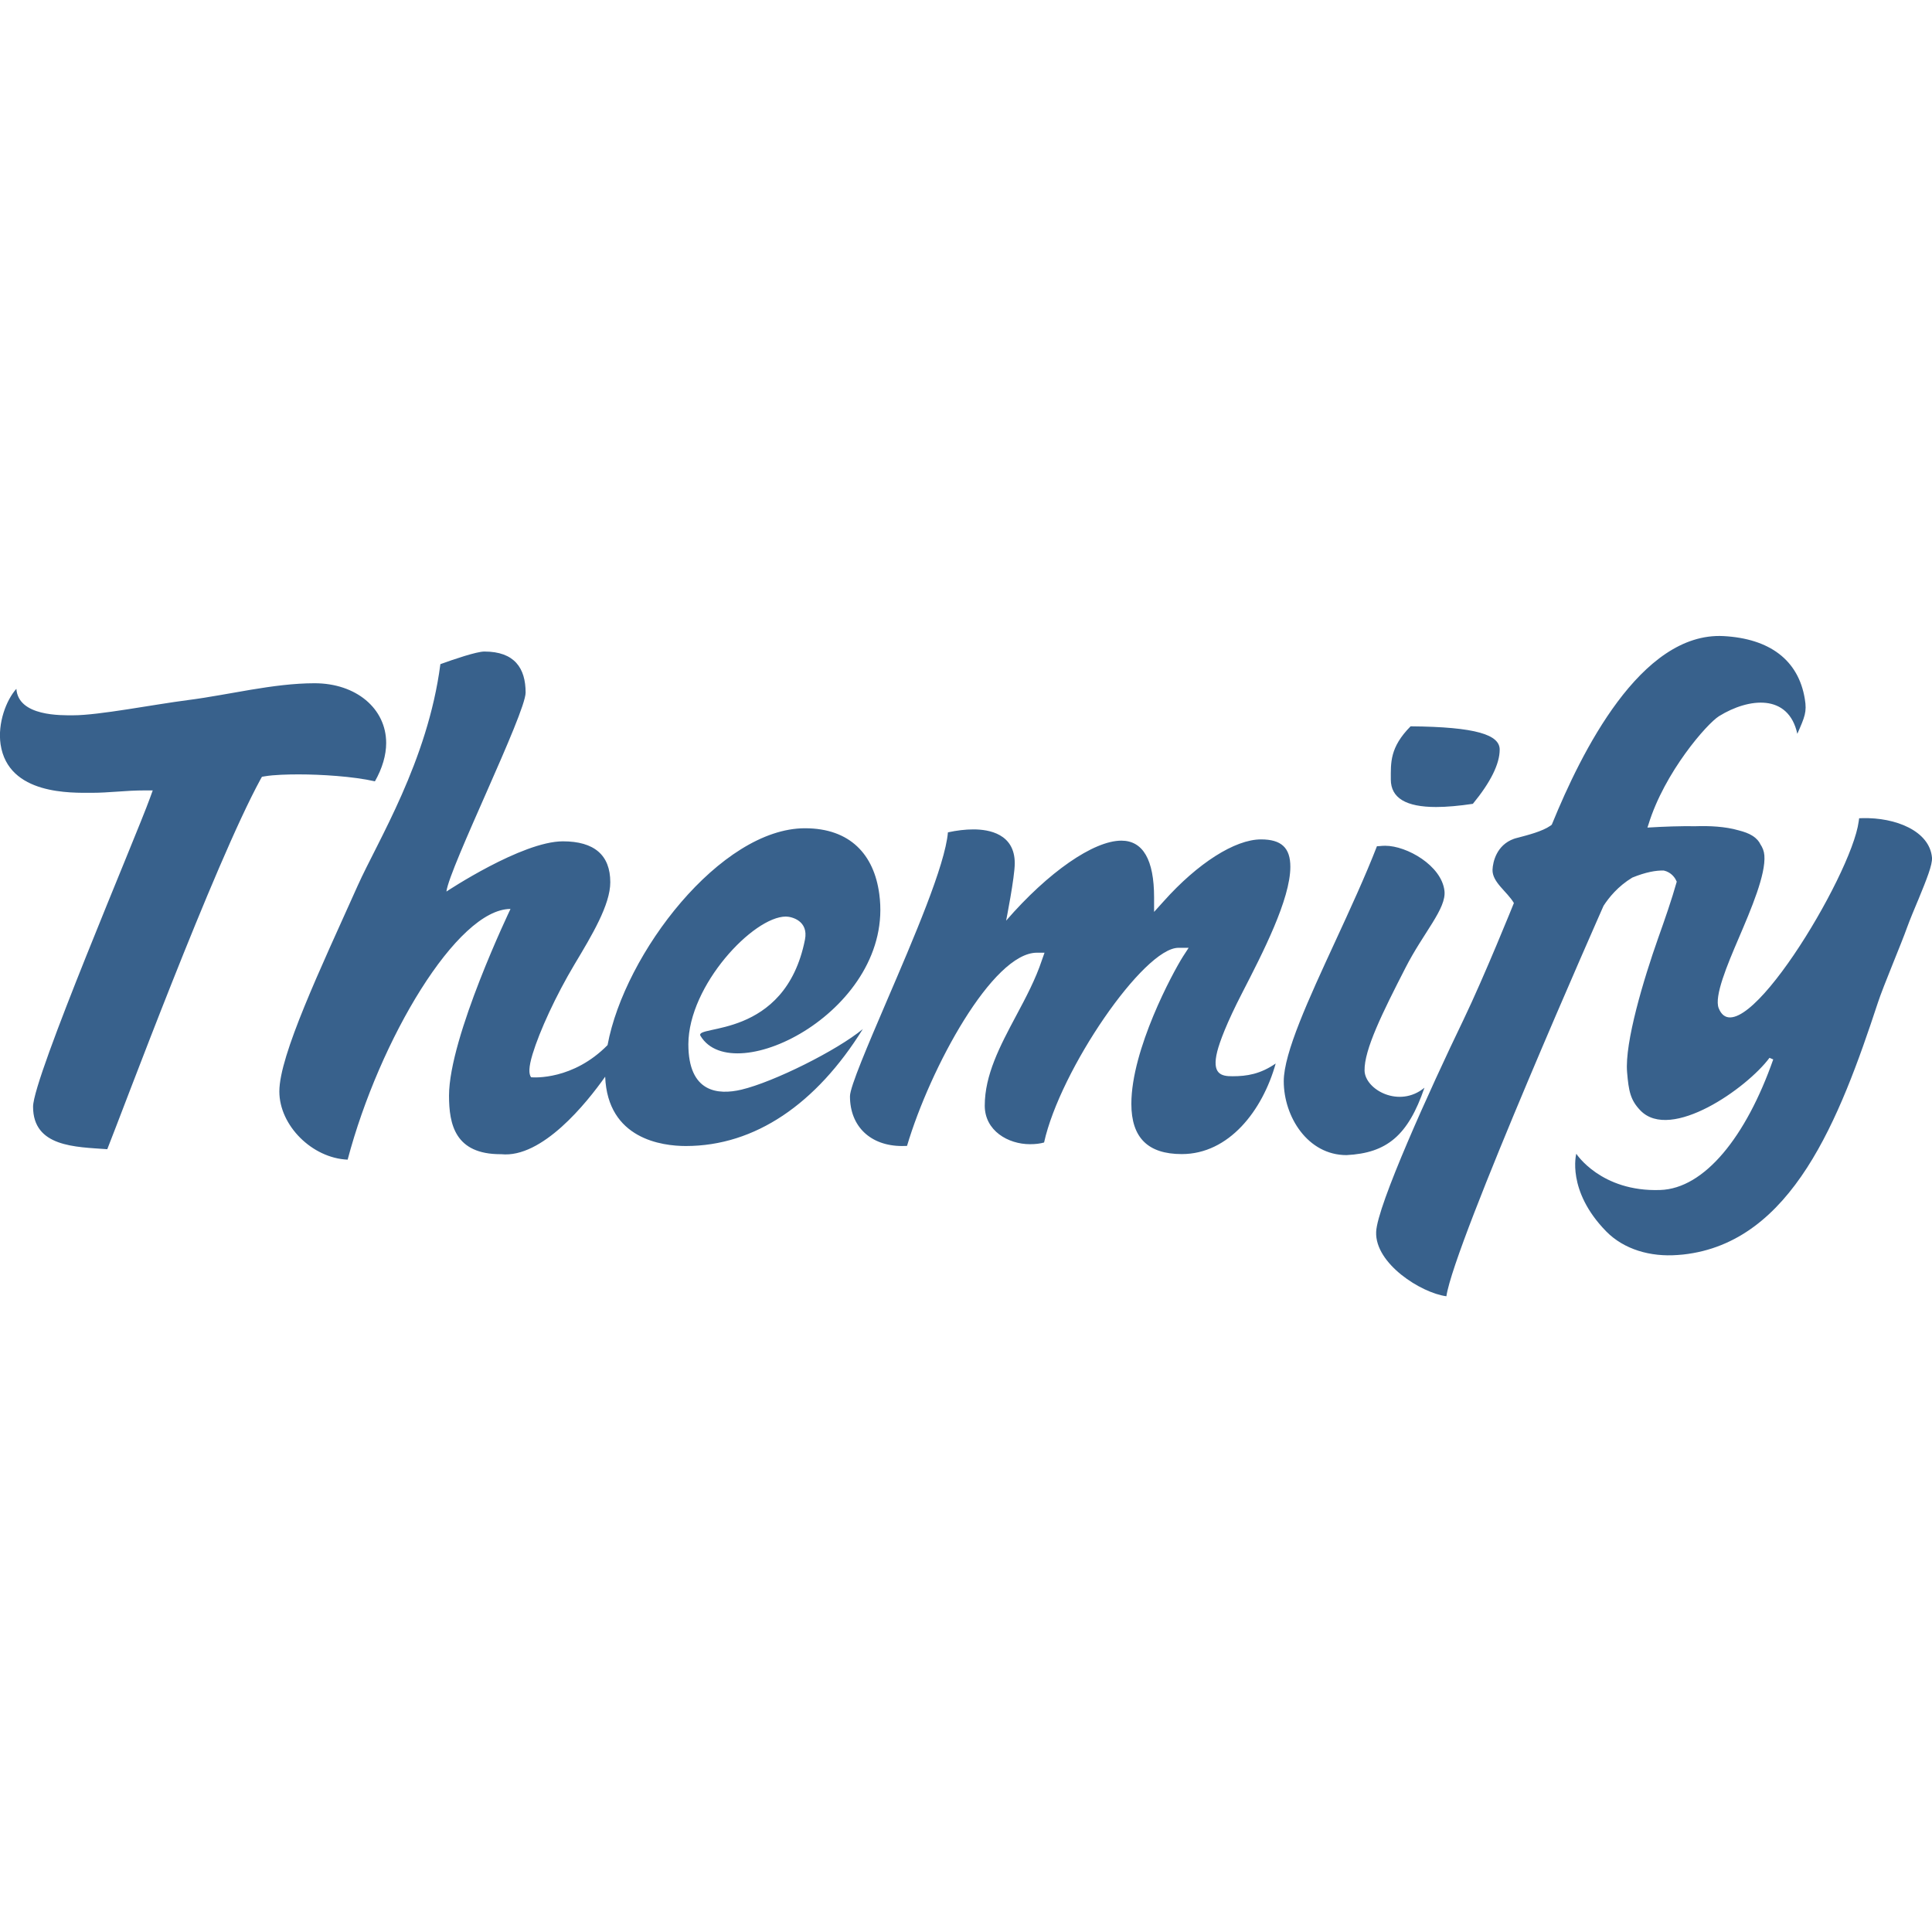
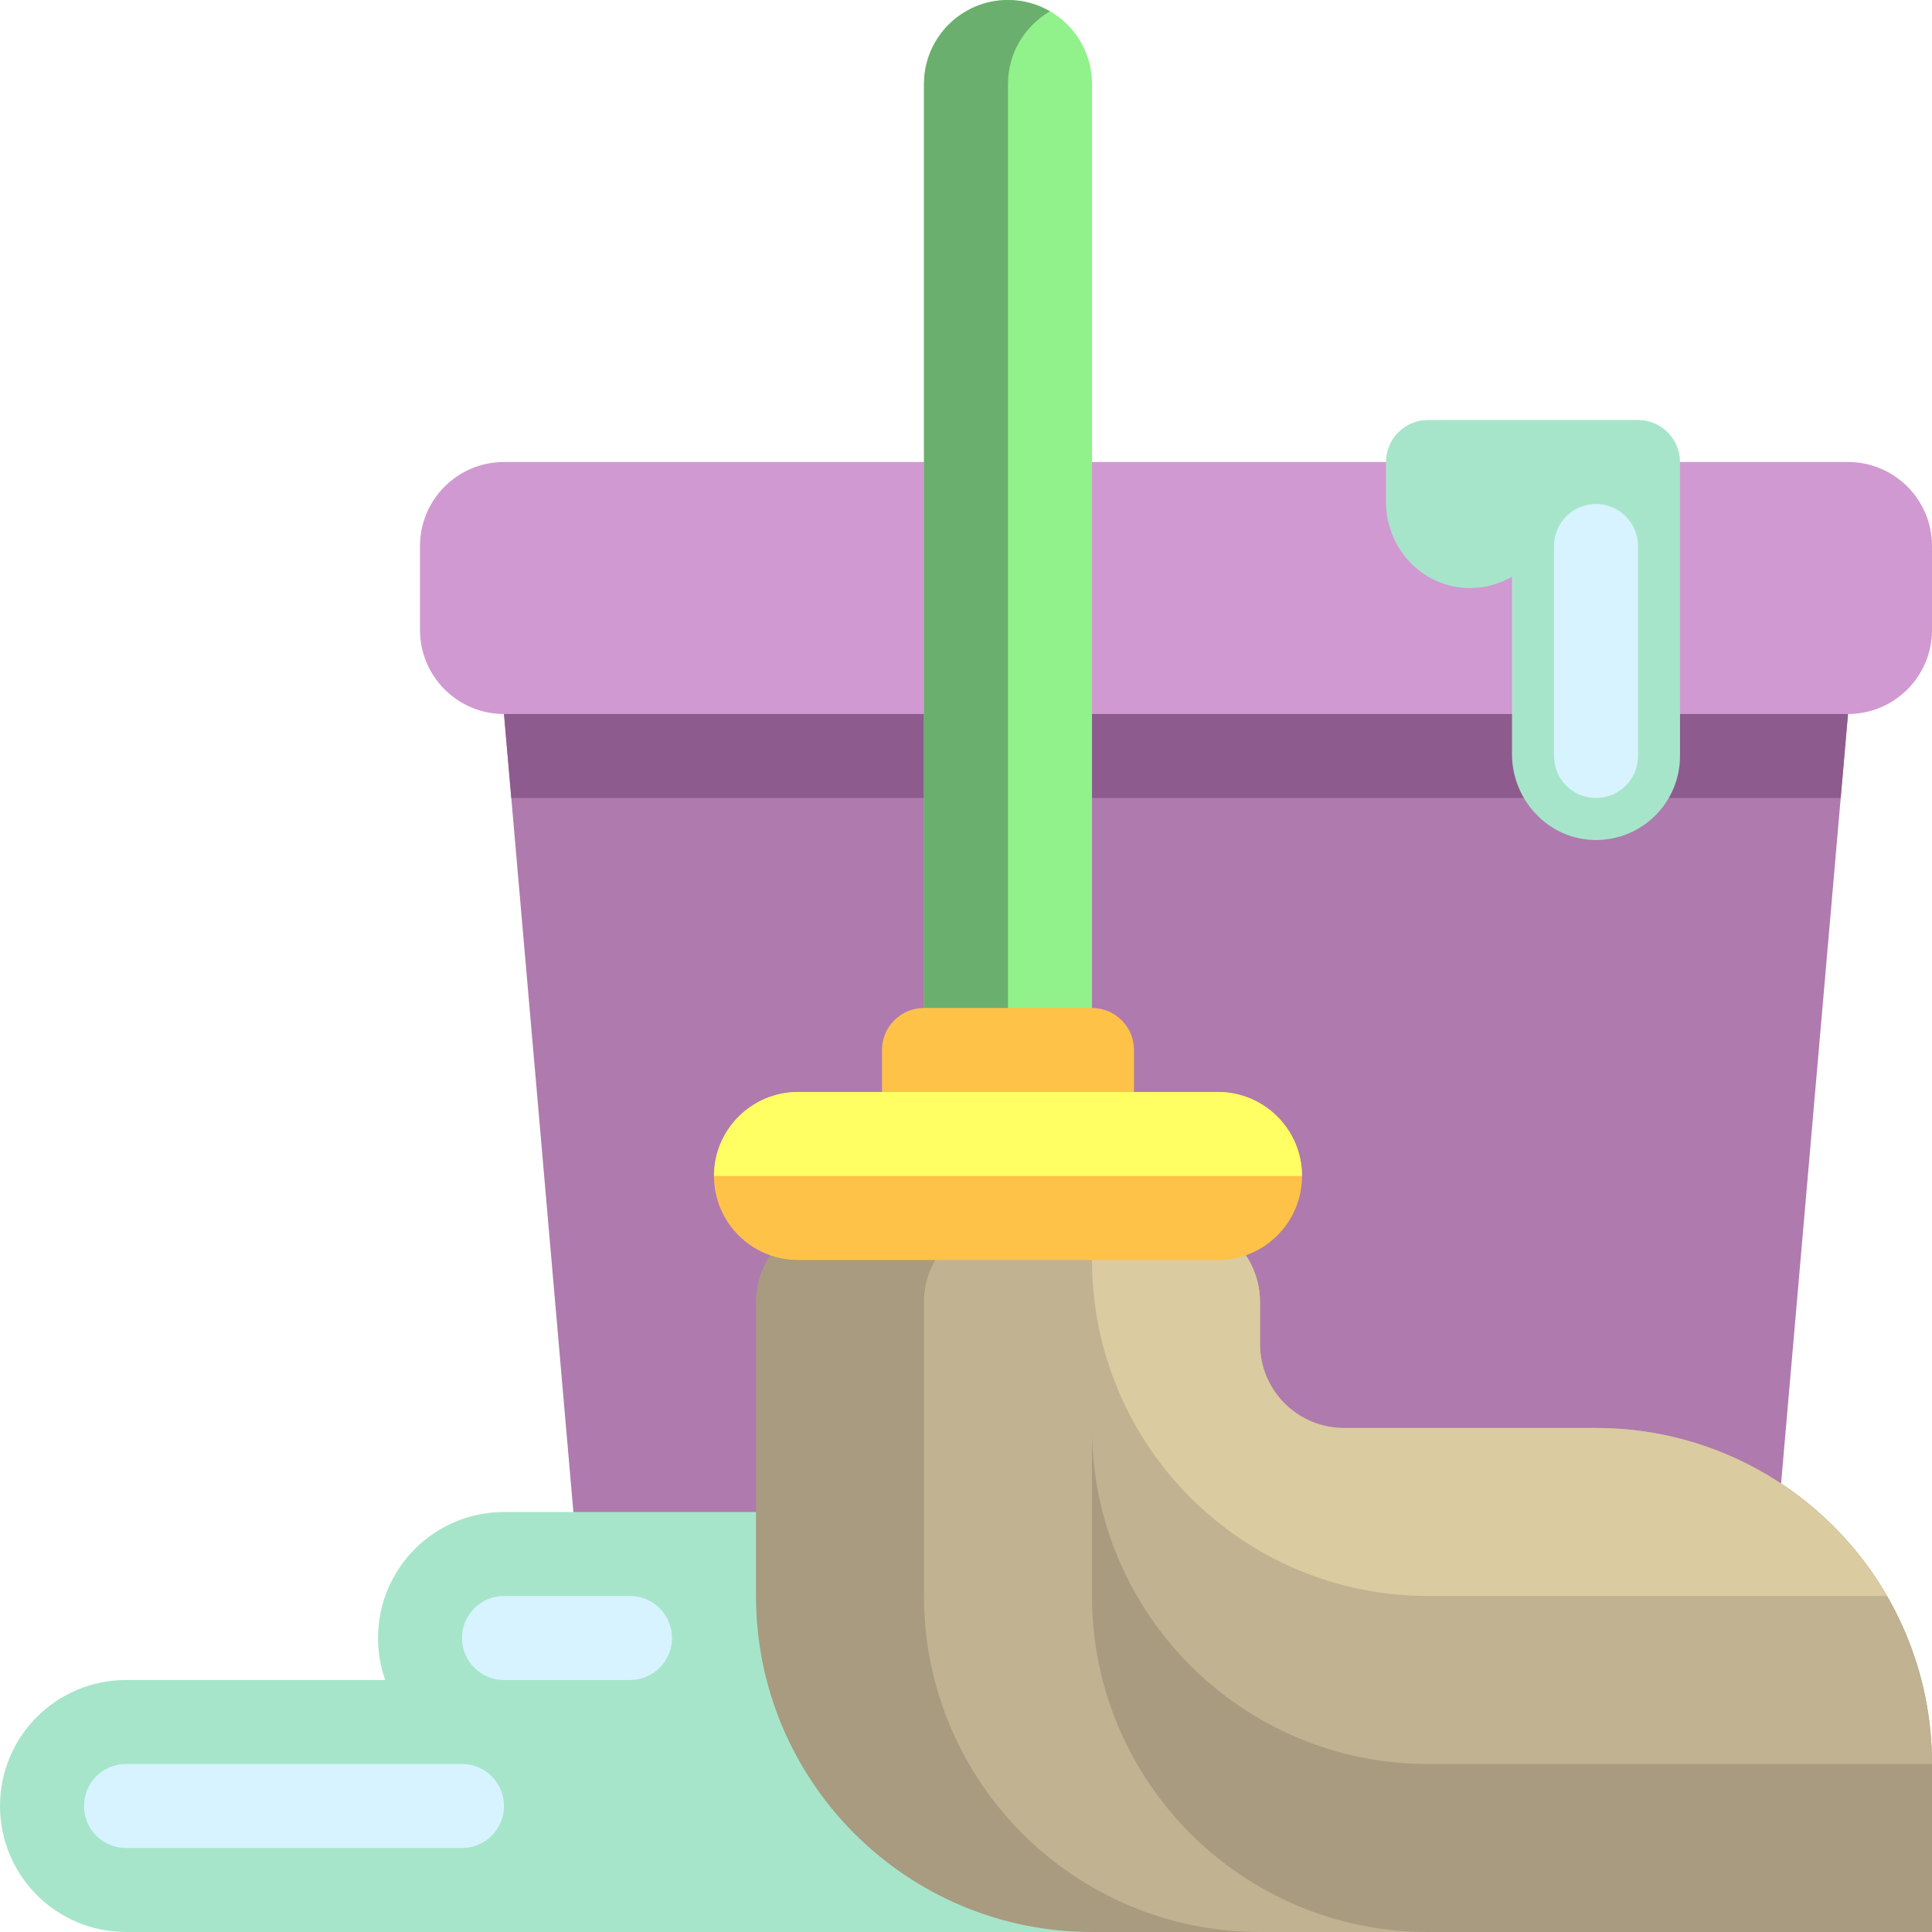
- <svg xmlns="http://www.w3.org/2000/svg" viewBox="0 0 17 17" version="1.1">
-   <path d="M2.628 6.814c-0.092 0-0.219 0.003-0.299 0.017l-0.024 0.004-0.012 0.021c-0.408 0.748-1.22 2.934-1.349 3.256-0.28-0.020-0.653-0.019-0.653-0.374 0-0.258 0.904-2.37 1.029-2.717l0.024-0.066h-0.070c-0.084 0-0.166 0.005-0.246 0.011-0.075 0.005-0.146 0.010-0.215 0.010-0.182 0-0.741 0.022-0.808-0.427-0.027-0.186 0.050-0.389 0.139-0.488 0.017 0.244 0.397 0.233 0.5 0.233 0.227 0 0.707-0.095 1.011-0.134 0.353-0.045 0.749-0.148 1.113-0.148 0.365 0 0.63 0.222 0.63 0.526 0 0.106-0.034 0.223-0.099 0.337-0.193-0.044-0.477-0.061-0.671-0.061zM6.524 9.588c-0.207 0.049-0.467 0.026-0.467-0.4 0.002-0.52 0.573-1.123 0.858-1.123 0.051 0 0.201 0.037 0.168 0.203-0.175 0.883-0.98 0.746-0.919 0.847 0.29 0.482 1.711-0.234 1.573-1.248-0.046-0.346-0.255-0.579-0.654-0.579-0.74 0-1.587 1.099-1.737 1.908-0.303 0.308-0.647 0.286-0.673 0.283-0.021-0.029-0.022-0.087 0.013-0.203 0.062-0.204 0.205-0.515 0.369-0.79 0.154-0.257 0.315-0.525 0.315-0.723 0-0.239-0.141-0.36-0.417-0.36-0.361 0-1.025 0.442-1.025 0.442 0.026-0.211 0.697-1.568 0.697-1.751 0-0.214-0.097-0.361-0.363-0.361-0.069 0-0.271 0.069-0.387 0.111-0.111 0.854-0.553 1.559-0.728 1.95-0.327 0.729-0.689 1.492-0.689 1.81 0 0.3 0.289 0.587 0.601 0.6 0.28-1.058 0.964-2.206 1.433-2.206 0 0-0.541 1.127-0.541 1.643 0 0.254 0.054 0.515 0.453 0.515 0.002 0 0.004 0 0.006 0 0.361 0.037 0.752-0.451 0.915-0.682 0.022 0.549 0.501 0.61 0.71 0.61 0.609 0 1.148-0.371 1.557-1.029-0.227 0.188-0.785 0.466-1.068 0.533zM10.711 9.251c0.021-0.082 0.080-0.245 0.222-0.52 0.178-0.346 0.421-0.818 0.421-1.104 0-0.167-0.079-0.241-0.258-0.241-0.229 0-0.557 0.209-0.857 0.545l-0.084 0.093v-0.127c0-0.332-0.098-0.5-0.288-0.5-0.244 0-0.643 0.276-1.014 0.704 0 0 0.076-0.382 0.076-0.505 0-0.26-0.228-0.298-0.363-0.298-0.072 0-0.147 0.009-0.225 0.026-0.025 0.291-0.3 0.929-0.543 1.495-0.157 0.367-0.319 0.744-0.319 0.827 0 0.266 0.181 0.438 0.459 0.438 0.014 0 0.028 0 0.043-0.001 0.205-0.689 0.754-1.7 1.143-1.7h0.067l-0.023 0.065c-0.055 0.167-0.142 0.331-0.227 0.49-0.143 0.268-0.276 0.521-0.276 0.791 0 0.22 0.205 0.339 0.398 0.339 0.049 0 0.089-0.005 0.124-0.015 0.141-0.639 0.877-1.713 1.182-1.713h0.090l-0.050 0.077c-0.090 0.142-0.454 0.817-0.454 1.296 0 0.298 0.146 0.442 0.444 0.442 0.414 0 0.71-0.382 0.826-0.797-0.135 0.093-0.253 0.112-0.379 0.112-0.101 0.001-0.185-0.020-0.135-0.219zM12.534 9.571c-0.221 0.183-0.522 0.018-0.527-0.15-0.004-0.184 0.158-0.511 0.359-0.903 0.158-0.311 0.363-0.523 0.344-0.68-0.026-0.222-0.331-0.396-0.521-0.396-0.017 0-0.033 0.001-0.050 0.003-0.009 0-0.016 0.001-0.023 0.001-0.104 0.268-0.238 0.558-0.368 0.84-0.232 0.503-0.452 0.979-0.452 1.228 0 0.312 0.211 0.65 0.552 0.65 0.356-0.018 0.542-0.173 0.686-0.593zM12.637 7.101c0.092 0 0.202-0.010 0.323-0.028 0.157-0.191 0.236-0.352 0.236-0.477 0-0.129-0.202-0.2-0.784-0.205-0.184 0.186-0.174 0.32-0.174 0.469 0.001 0.161 0.132 0.241 0.399 0.241zM16.389 7.199l-0.030 0.001-0.004 0.028c-0.063 0.48-1.049 2.104-1.232 1.643-0.041-0.104 0.076-0.382 0.175-0.613 0.113-0.264 0.24-0.563 0.227-0.731-0.003-0.038-0.016-0.070-0.035-0.098-0.011-0.024-0.032-0.051-0.070-0.075-0.031-0.020-0.072-0.035-0.123-0.048-0.117-0.034-0.26-0.040-0.376-0.036-0.132-0.002-0.277 0.003-0.425 0.012l0.009-0.027c0.141-0.46 0.516-0.889 0.622-0.954 0.261-0.161 0.61-0.2 0.688 0.156 0.066-0.15 0.085-0.193 0.066-0.306-0.056-0.345-0.312-0.532-0.715-0.554-0.732-0.038-1.255 1.033-1.506 1.646l-0.006 0.014-0.012 0.009c-0.071 0.050-0.203 0.083-0.282 0.104-0.017 0.004-0.030 0.008-0.039 0.011-0.153 0.055-0.185 0.204-0.188 0.271-0.004 0.111 0.129 0.193 0.188 0.294 0 0-0.258 0.641-0.445 1.030-0.293 0.607-0.759 1.635-0.767 1.864-0.011 0.279 0.396 0.537 0.618 0.566 0.068-0.466 1.383-3.436 1.383-3.436 0.047-0.072 0.127-0.172 0.253-0.248 0.118-0.048 0.208-0.064 0.277-0.062 0.017 0.004 0.030 0.009 0.042 0.016 0.036 0.020 0.059 0.051 0.072 0.082-0.045 0.16-0.104 0.329-0.163 0.495-0.128 0.362-0.296 0.92-0.274 1.181 0.014 0.167 0.029 0.246 0.118 0.338 0.267 0.274 0.936-0.196 1.135-0.464l0.033 0.014c-0.238 0.678-0.604 1.137-0.995 1.149-0.521 0.018-0.738-0.319-0.738-0.319s-0.088 0.324 0.263 0.683c0.157 0.16 0.39 0.226 0.628 0.208 0.016-0.001 0.032-0.003 0.048-0.004 0.96-0.104 1.378-1.193 1.715-2.217 0.047-0.144 0.209-0.525 0.257-0.662 0.027-0.074 0.061-0.154 0.093-0.231l0.004-0.009c0.076-0.185 0.126-0.31 0.122-0.373-0.021-0.237-0.323-0.355-0.611-0.348z" fill="#38618c" />
+ <svg xmlns="http://www.w3.org/2000/svg" height="800px" width="800px" version="1.1" id="Layer_1" viewBox="0 0 512 512" xml:space="preserve">
+   <path style="fill:#AF7AAE;" d="M467.478,445.217H155.826l-22.261-256h356.174L467.478,445.217z" />
+   <path style="fill:#8E5B8E;" d="M489.739,166.957v22.261l-1.936,22.261H135.501l-1.936-22.261v-22.261H489.739z" />
+   <path style="fill:#D199D1;" d="M512,144.696v22.261c0,12.295-9.966,22.261-22.261,22.261H133.565  c-12.295,0-22.261-9.966-22.261-22.261v-22.261c0-12.295,9.966-22.261,22.261-22.261h356.174  C502.034,122.435,512,132.401,512,144.696z" />
+   <path style="fill:#A7E5CB;" d="M478.609,434.087L478.609,434.087c0,18.441-14.949,33.391-33.391,33.391h-68.69  c1.231,3.482,1.908,7.227,1.908,11.13l0,0c0,18.441-14.949,33.391-33.391,33.391H33.391C14.949,512,0,497.05,0,478.609l0,0  c0-18.441,14.949-33.391,33.391-33.391h68.69c-1.231-3.482-1.908-7.227-1.908-11.13l0,0c0-18.441,14.949-33.391,33.391-33.391  h311.652C463.659,400.696,478.609,415.646,478.609,434.087z M387.37,155.719c4.885,0.475,9.464-0.659,13.325-2.895v46.99  c0,12.071,9.386,22.351,21.449,22.78c12.664,0.451,23.072-9.682,23.072-22.246v-77.913c0-6.147-4.983-11.13-11.13-11.13h-22.261  h-11.13h-22.261c-6.147,0-11.13,4.983-11.13,11.13v10.624C367.304,144.598,375.886,154.602,387.37,155.719z" />
+   <path style="fill:#D7F3FF;" d="M178.087,434.087c0,6.147-4.983,11.13-11.13,11.13h-33.391c-6.147,0-11.13-4.983-11.13-11.13  c0-6.147,4.983-11.13,11.13-11.13h33.391C173.104,422.957,178.087,427.94,178.087,434.087z M122.435,467.478H33.391  c-6.147,0-11.13,4.983-11.13,11.13s4.983,11.13,11.13,11.13h89.043c6.147,0,11.13-4.983,11.13-11.13  S128.582,467.478,122.435,467.478z M422.957,133.565c-6.147,0-11.13,4.983-11.13,11.13v55.652c0,6.147,4.983,11.13,11.13,11.13  c6.147,0,11.13-4.983,11.13-11.13v-55.652C434.087,138.548,429.104,133.565,422.957,133.565z" />
+   <path style="fill:#A89B80;" d="M356.174,378.435h66.783c49.178,0,89.043,39.866,89.043,89.043v33.391  c0,6.147-4.983,11.13-11.13,11.13H289.391c-49.178,0-89.043-39.866-89.043-89.043v-77.913c0-12.295,9.966-22.261,22.261-22.261  h89.043c12.295,0,22.261,9.966,22.261,22.261v11.13C333.913,368.469,343.879,378.435,356.174,378.435z" />
+   <path style="fill:#C1B291;" d="M512,467.478V512H333.913c-49.178,0-89.043-39.866-89.043-89.043v-77.913  c0-12.295,9.966-22.261,22.261-22.261h44.522c12.295,0,22.261,9.966,22.261,22.261v11.13c0,12.295,9.966,22.261,22.261,22.261  h44.522h22.261C472.134,378.435,512,418.301,512,467.478z" />
+   <path style="fill:#A89B80;" d="M512,467.478V512H378.435c-49.178,0-89.043-39.866-89.043-89.043v-44.522  c0,49.178,39.866,89.043,89.043,89.043H512z" />
+   <path style="fill:#DBCBA1;" d="M500.058,422.957H378.435c-49.178,0-89.043-39.866-89.043-89.043v-11.13h22.261  c12.295,0,22.261,9.966,22.261,22.261v11.13c0,12.295,9.966,22.261,22.261,22.261h66.783  C455.909,378.435,484.66,396.349,500.058,422.957z" />
+   <path style="fill:#91F18B;" d="M289.391,22.261v244.87v22.261H244.87V267.13V22.261C244.87,9.966,254.836,0,267.13,0  C279.425,0,289.391,9.966,289.391,22.261z" />
+   <path style="fill:#6BAF6E;" d="M267.13,22.261v267.13H244.87V22.261C244.87,9.966,254.836,0,267.13,0  c4.059,0,7.854,1.104,11.13,3.002C271.614,6.853,267.13,14.027,267.13,22.261z" />
+   <path style="fill:#FFC248;" d="M345.043,311.652L345.043,311.652c0,12.295-9.966,22.261-22.261,22.261H211.478  c-12.295,0-22.261-9.966-22.261-22.261l0,0c0-12.295,9.966-22.261,22.261-22.261h22.261v-11.13c0-6.147,4.983-11.13,11.13-11.13  h44.522c6.147,0,11.13,4.983,11.13,11.13v11.13h22.261C335.077,289.391,345.043,299.357,345.043,311.652z" />
+   <path style="fill:#FFFF63;" d="M345.043,311.652H189.217l0,0c0-12.295,9.966-22.261,22.261-22.261h111.304  C335.077,289.391,345.043,299.357,345.043,311.652L345.043,311.652z" />
</svg>
